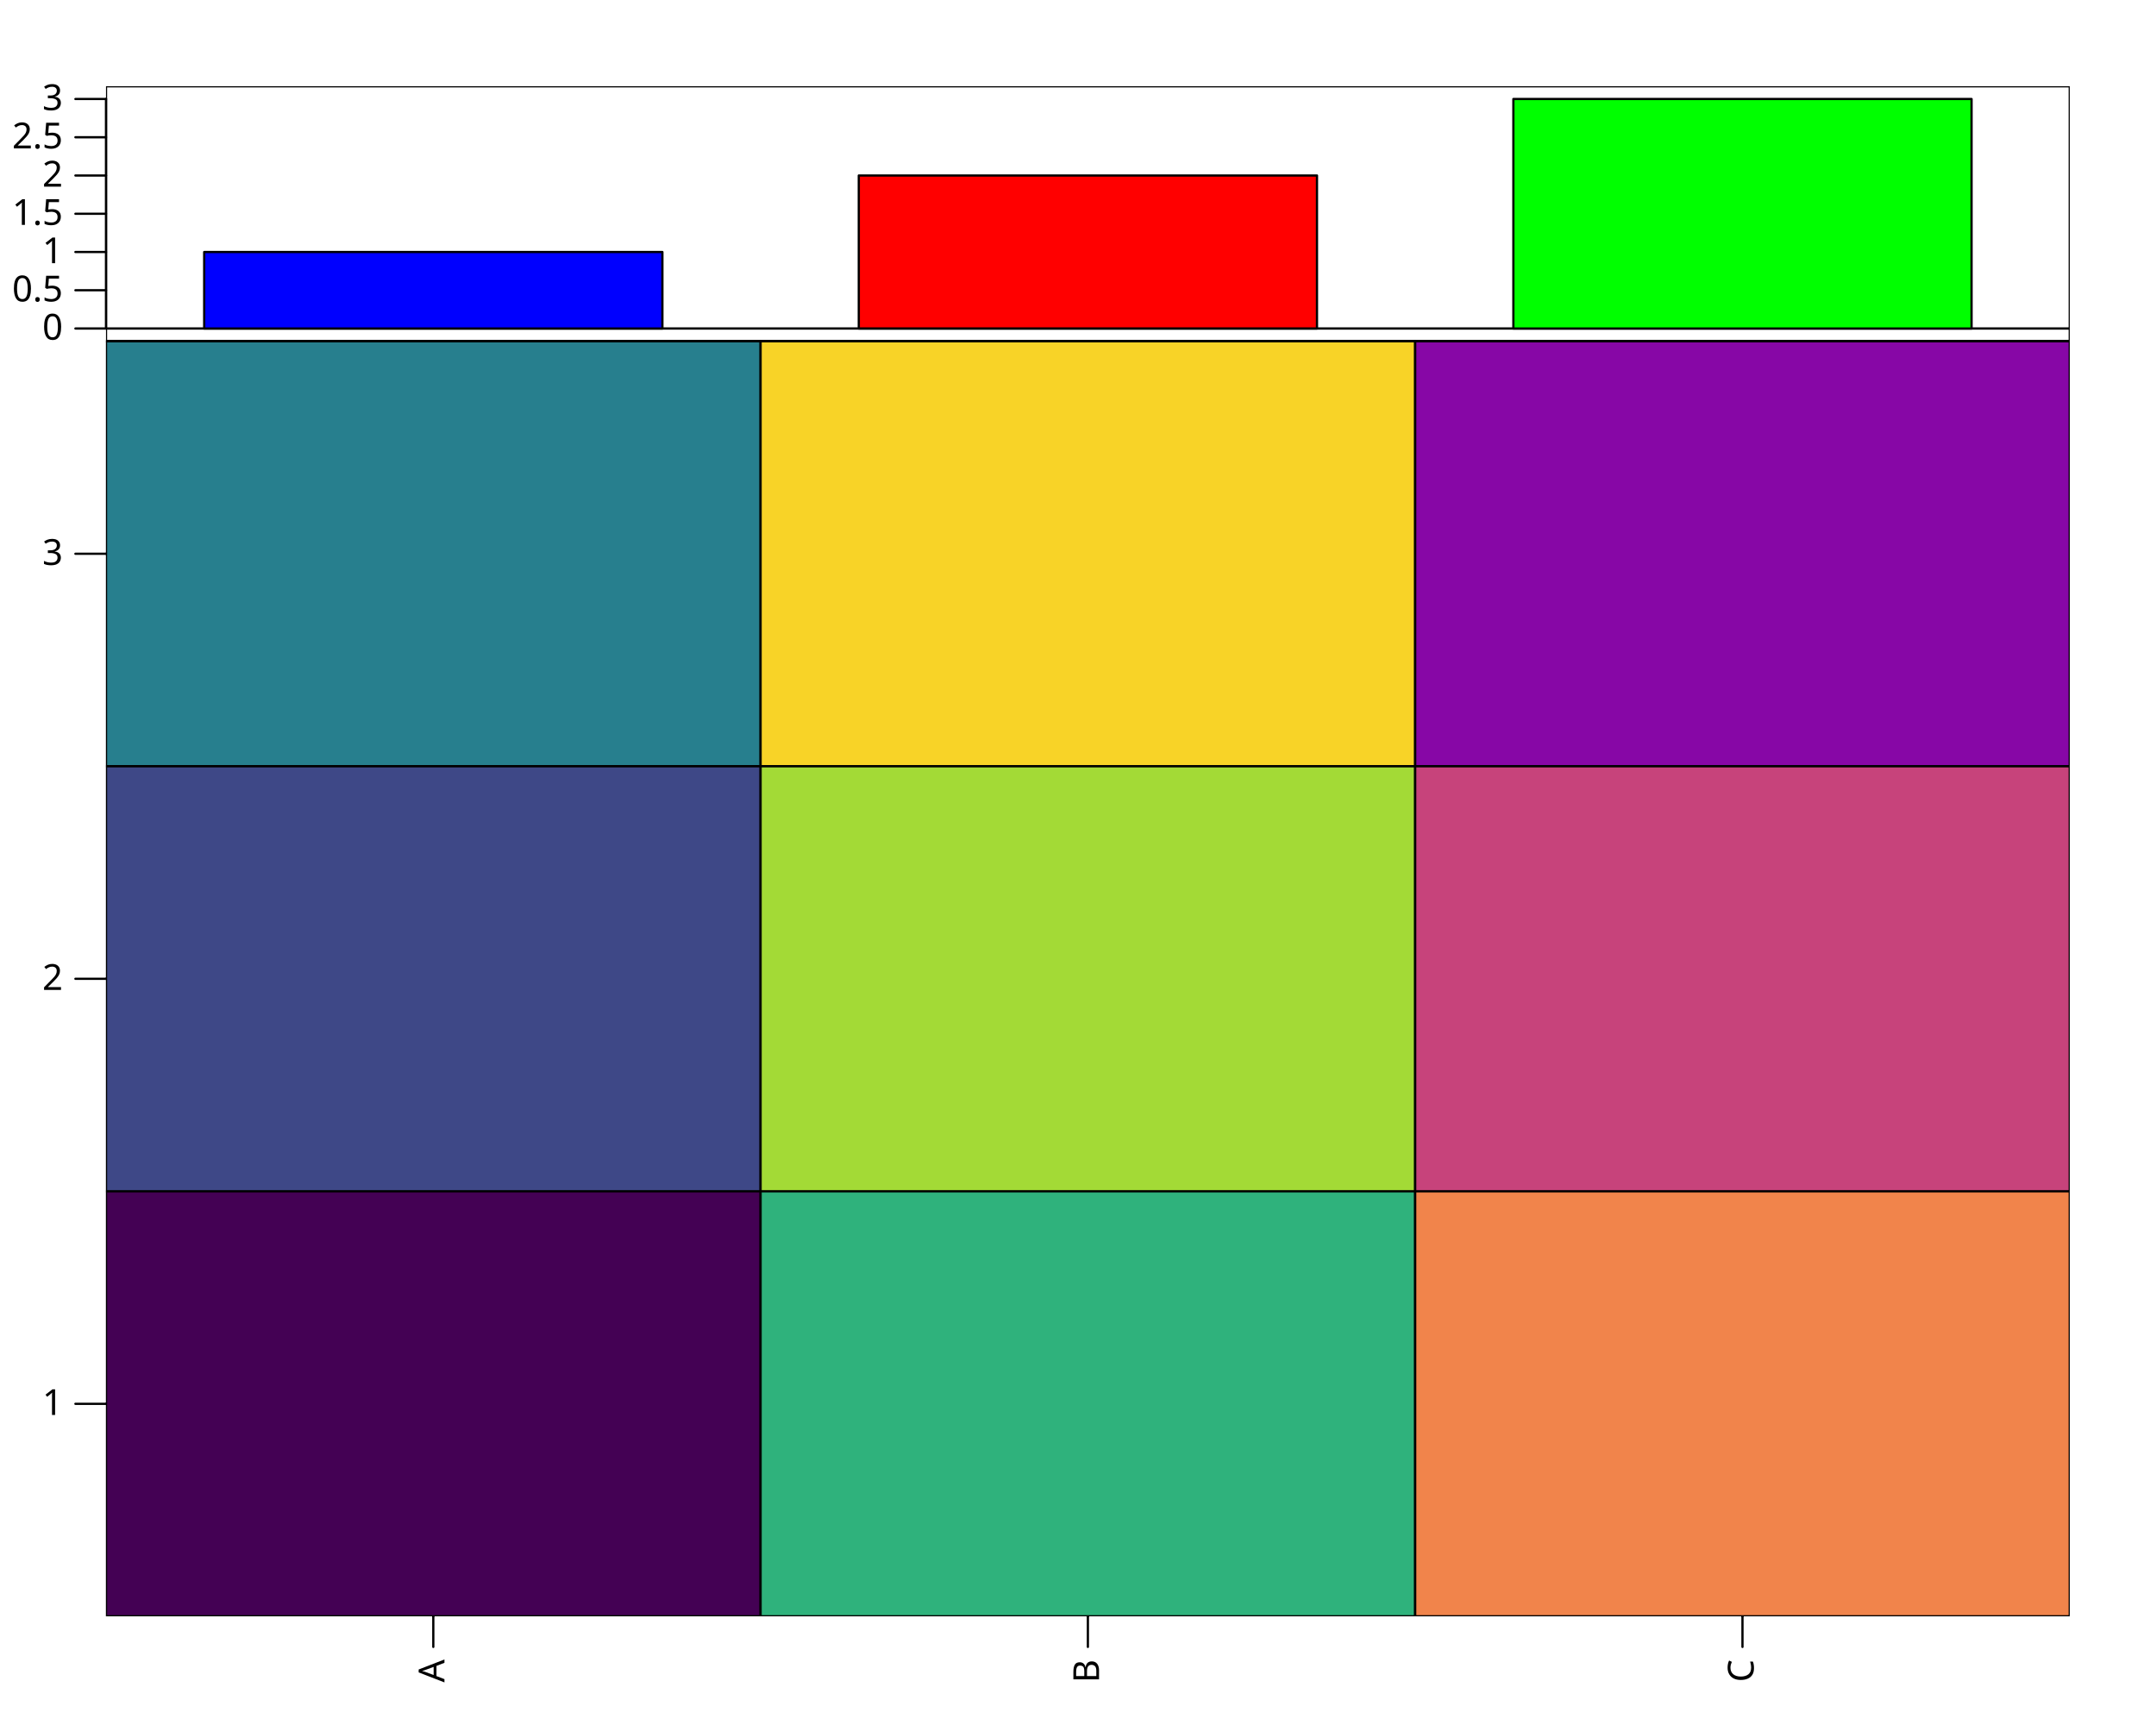
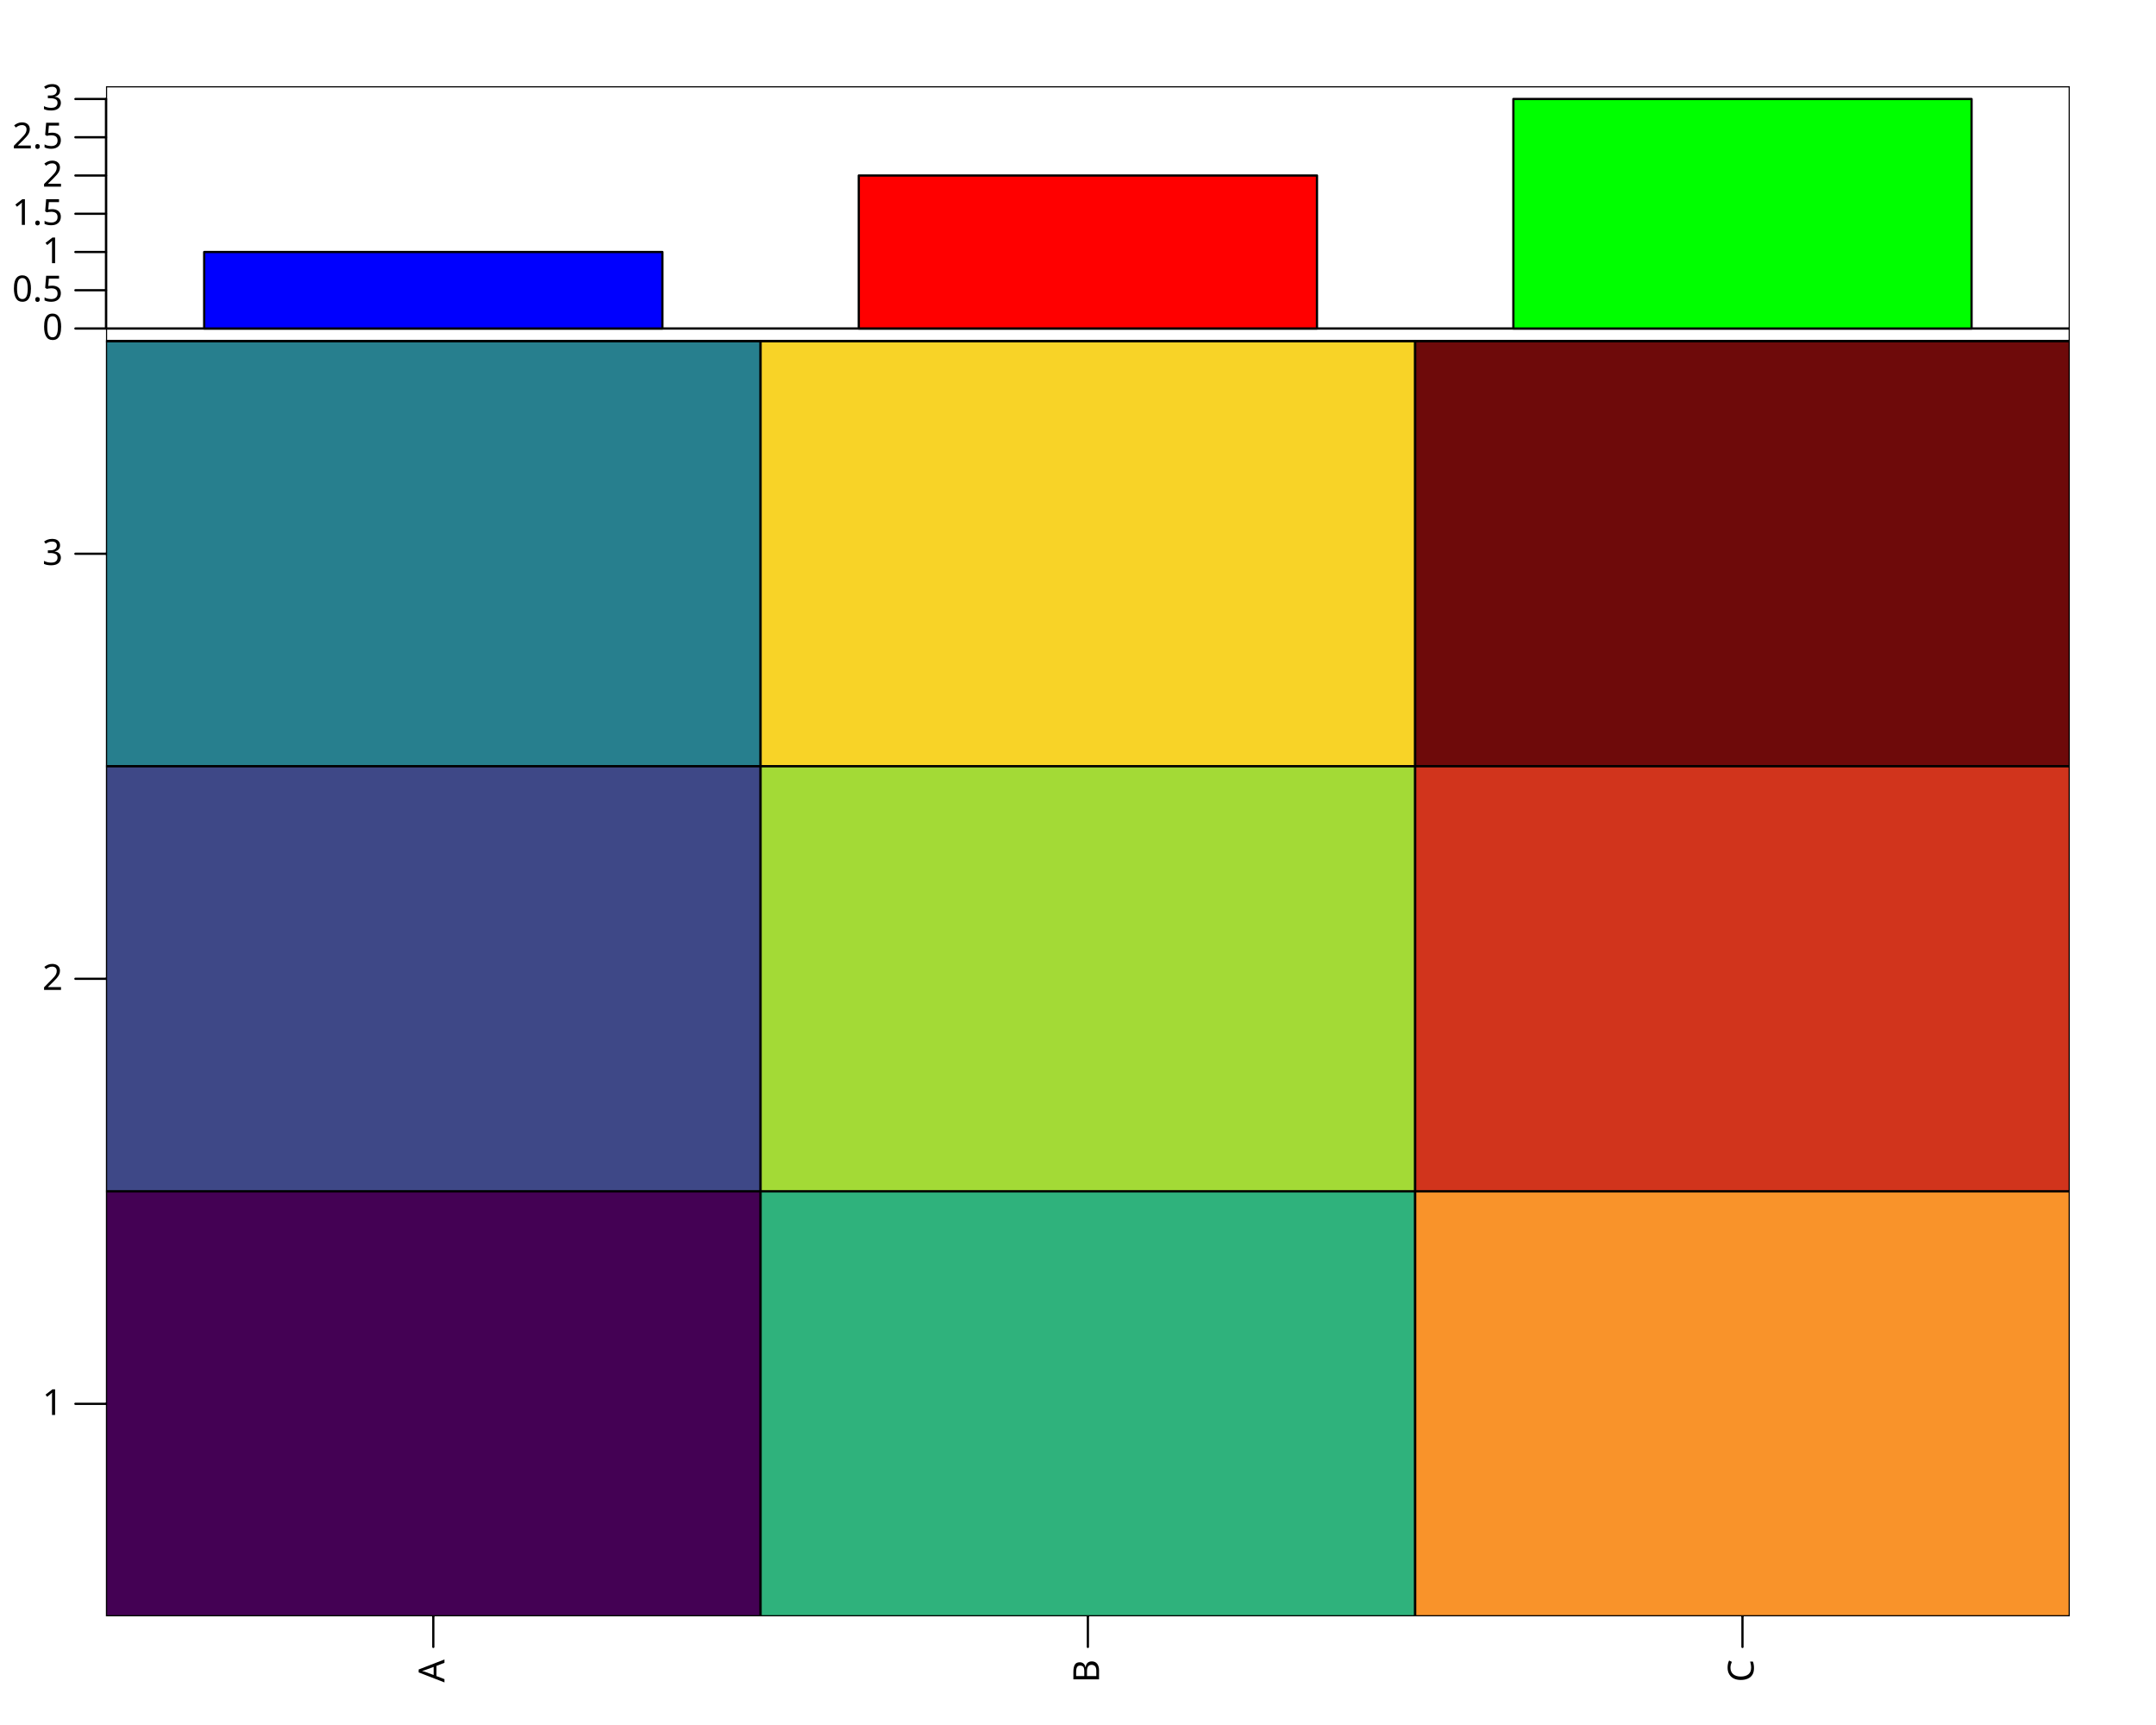
<svg xmlns="http://www.w3.org/2000/svg" class="svglite" data-engine-version="2.0" width="720.00pt" height="576.00pt" viewBox="0 0 720.00 576.00">
  <defs>
    <style type="text/css">
    .svglite line, .svglite polyline, .svglite polygon, .svglite path, .svglite rect, .svglite circle {
      fill: none;
      stroke: #000000;
      stroke-linecap: round;
      stroke-linejoin: round;
      stroke-miterlimit: 10.00;
    }
  </style>
  </defs>
  <rect width="100%" height="100%" style="stroke: none; fill: #FFFFFF;" />
  <defs>
    <clipPath id="cpMC4wMHw3MjAuMDB8MC4wMHw1NzYuMDA=">
      <rect x="0.00" y="0.00" width="720.00" height="576.00" />
    </clipPath>
  </defs>
  <g clip-path="url(#cpMC4wMHw3MjAuMDB8MC4wMHw1NzYuMDA=)">
    <line x1="144.70" y1="539.71" x2="144.70" y2="539.71" style="stroke-width: 0.75;" />
    <line x1="144.70" y1="539.71" x2="144.70" y2="549.93" style="stroke-width: 0.75;" />
    <text transform="translate(148.42,554.11) rotate(-90)" text-anchor="end" style="font-size: 12.00px; font-family: sans;" textLength="8.01px" lengthAdjust="spacingAndGlyphs">A</text>
    <line x1="363.30" y1="539.71" x2="363.30" y2="539.71" style="stroke-width: 0.75;" />
    <line x1="363.30" y1="539.71" x2="363.30" y2="549.93" style="stroke-width: 0.75;" />
    <text transform="translate(367.02,554.11) rotate(-90)" text-anchor="end" style="font-size: 12.00px; font-family: sans;" textLength="8.01px" lengthAdjust="spacingAndGlyphs">B</text>
    <line x1="581.90" y1="539.71" x2="581.90" y2="539.71" style="stroke-width: 0.75;" />
    <line x1="581.90" y1="539.71" x2="581.90" y2="549.93" style="stroke-width: 0.75;" />
    <text transform="translate(585.62,554.11) rotate(-90)" text-anchor="end" style="font-size: 12.00px; font-family: sans;" textLength="8.67px" lengthAdjust="spacingAndGlyphs">C</text>
    <line x1="35.40" y1="468.75" x2="35.40" y2="468.75" style="stroke-width: 0.75;" />
    <line x1="35.40" y1="468.75" x2="25.18" y2="468.75" style="stroke-width: 0.75;" />
    <text x="21.00" y="472.47" text-anchor="end" style="font-size: 12.00px; font-family: sans;" textLength="6.67px" lengthAdjust="spacingAndGlyphs">1</text>
    <line x1="35.40" y1="326.83" x2="35.40" y2="326.83" style="stroke-width: 0.75;" />
    <line x1="35.40" y1="326.83" x2="25.18" y2="326.83" style="stroke-width: 0.75;" />
    <text x="21.00" y="330.55" text-anchor="end" style="font-size: 12.00px; font-family: sans;" textLength="6.67px" lengthAdjust="spacingAndGlyphs">2</text>
    <line x1="35.40" y1="184.91" x2="35.40" y2="184.91" style="stroke-width: 0.75;" />
    <line x1="35.40" y1="184.91" x2="25.18" y2="184.91" style="stroke-width: 0.75;" />
    <text x="21.00" y="188.63" text-anchor="end" style="font-size: 12.00px; font-family: sans;" textLength="6.67px" lengthAdjust="spacingAndGlyphs">3</text>
  </g>
  <defs>
    <clipPath id="cpMzUuNDB8NjkxLjIwfDI4LjgwfDUzOS43MQ==">
      <rect x="35.40" y="28.80" width="655.80" height="510.91" />
    </clipPath>
  </defs>
  <g clip-path="url(#cpMzUuNDB8NjkxLjIwfDI4LjgwfDUzOS43MQ==)">
    <rect x="35.40" y="113.95" width="655.80" height="425.76" style="stroke-width: 0.75;" />
  </g>
  <g clip-path="url(#cpMC4wMHw3MjAuMDB8MC4wMHw1NzYuMDA=)">
</g>
  <g clip-path="url(#cpMzUuNDB8NjkxLjIwfDI4LjgwfDUzOS43MQ==)">
    <rect x="35.40" y="113.95" width="218.60" height="141.92" style="stroke-width: 0.75; fill: #277F8E;" />
    <rect x="35.40" y="255.87" width="218.60" height="141.92" style="stroke-width: 0.75; fill: #3E4887;" />
    <rect x="35.40" y="397.79" width="218.60" height="141.92" style="stroke-width: 0.75; fill: #440154;" />
    <rect x="254.00" y="113.95" width="218.60" height="141.92" style="stroke-width: 0.75; fill: #F8D327;" />
    <rect x="254.00" y="255.87" width="218.60" height="141.92" style="stroke-width: 0.75; fill: #A3DA36;" />
    <rect x="254.00" y="397.79" width="218.60" height="141.92" style="stroke-width: 0.75; fill: #2FB27C;" />
-     <rect x="472.60" y="113.95" width="218.60" height="141.92" style="stroke-width: 0.75; fill: #8707A6;" />
-     <rect x="472.60" y="255.87" width="218.60" height="141.92" style="stroke-width: 0.75; fill: #C7437B;" />
-     <rect x="472.60" y="397.79" width="218.60" height="141.92" style="stroke-width: 0.75; fill: #F1844B;" />
+     <rect x="472.60" y="113.95" width="218.60" height="141.92" style="stroke-width: 0.75; fill: #6E0A0A;" />
+     <rect x="472.60" y="255.87" width="218.60" height="141.92" style="stroke-width: 0.75; fill: #D1341C;" />
+     <rect x="472.60" y="397.79" width="218.60" height="141.92" style="stroke-width: 0.75; fill: #F9932A;" />
    <rect x="35.40" y="28.80" width="655.80" height="85.15" style="stroke-width: 0.75;" />
    <line x1="35.40" y1="109.69" x2="691.20" y2="109.69" style="stroke-width: 0.75;" />
  </g>
  <g clip-path="url(#cpMC4wMHw3MjAuMDB8MC4wMHw1NzYuMDA=)">
    <line x1="35.40" y1="109.69" x2="35.40" y2="33.06" style="stroke-width: 0.75;" />
    <line x1="35.40" y1="109.69" x2="25.18" y2="109.69" style="stroke-width: 0.75;" />
    <line x1="35.40" y1="96.92" x2="25.18" y2="96.92" style="stroke-width: 0.75;" />
    <line x1="35.40" y1="84.15" x2="25.18" y2="84.15" style="stroke-width: 0.75;" />
    <line x1="35.40" y1="71.38" x2="25.18" y2="71.38" style="stroke-width: 0.75;" />
    <line x1="35.40" y1="58.60" x2="25.18" y2="58.60" style="stroke-width: 0.75;" />
    <line x1="35.40" y1="45.83" x2="25.18" y2="45.83" style="stroke-width: 0.75;" />
    <line x1="35.40" y1="33.06" x2="25.18" y2="33.06" style="stroke-width: 0.75;" />
    <text x="21.00" y="113.41" text-anchor="end" style="font-size: 12.00px; font-family: sans;" textLength="6.67px" lengthAdjust="spacingAndGlyphs">0</text>
    <text x="21.00" y="100.64" text-anchor="end" style="font-size: 12.00px; font-family: sans;" textLength="16.68px" lengthAdjust="spacingAndGlyphs">0.5</text>
    <text x="21.00" y="87.87" text-anchor="end" style="font-size: 12.00px; font-family: sans;" textLength="6.67px" lengthAdjust="spacingAndGlyphs">1</text>
    <text x="21.00" y="75.09" text-anchor="end" style="font-size: 12.00px; font-family: sans;" textLength="16.68px" lengthAdjust="spacingAndGlyphs">1.5</text>
    <text x="21.00" y="62.32" text-anchor="end" style="font-size: 12.00px; font-family: sans;" textLength="6.67px" lengthAdjust="spacingAndGlyphs">2</text>
    <text x="21.00" y="49.55" text-anchor="end" style="font-size: 12.00px; font-family: sans;" textLength="16.68px" lengthAdjust="spacingAndGlyphs">2.5</text>
    <text x="21.00" y="36.77" text-anchor="end" style="font-size: 12.00px; font-family: sans;" textLength="6.67px" lengthAdjust="spacingAndGlyphs">3</text>
  </g>
  <g clip-path="url(#cpMzUuNDB8NjkxLjIwfDI4LjgwfDUzOS43MQ==)">
    <rect x="68.19" y="84.15" width="153.02" height="25.55" style="stroke-width: 0.75; fill: #0000FF;" />
    <rect x="286.79" y="58.60" width="153.02" height="51.09" style="stroke-width: 0.75; fill: #FF0000;" />
    <rect x="505.39" y="33.06" width="153.02" height="76.64" style="stroke-width: 0.75; fill: #00FF00;" />
  </g>
</svg>
